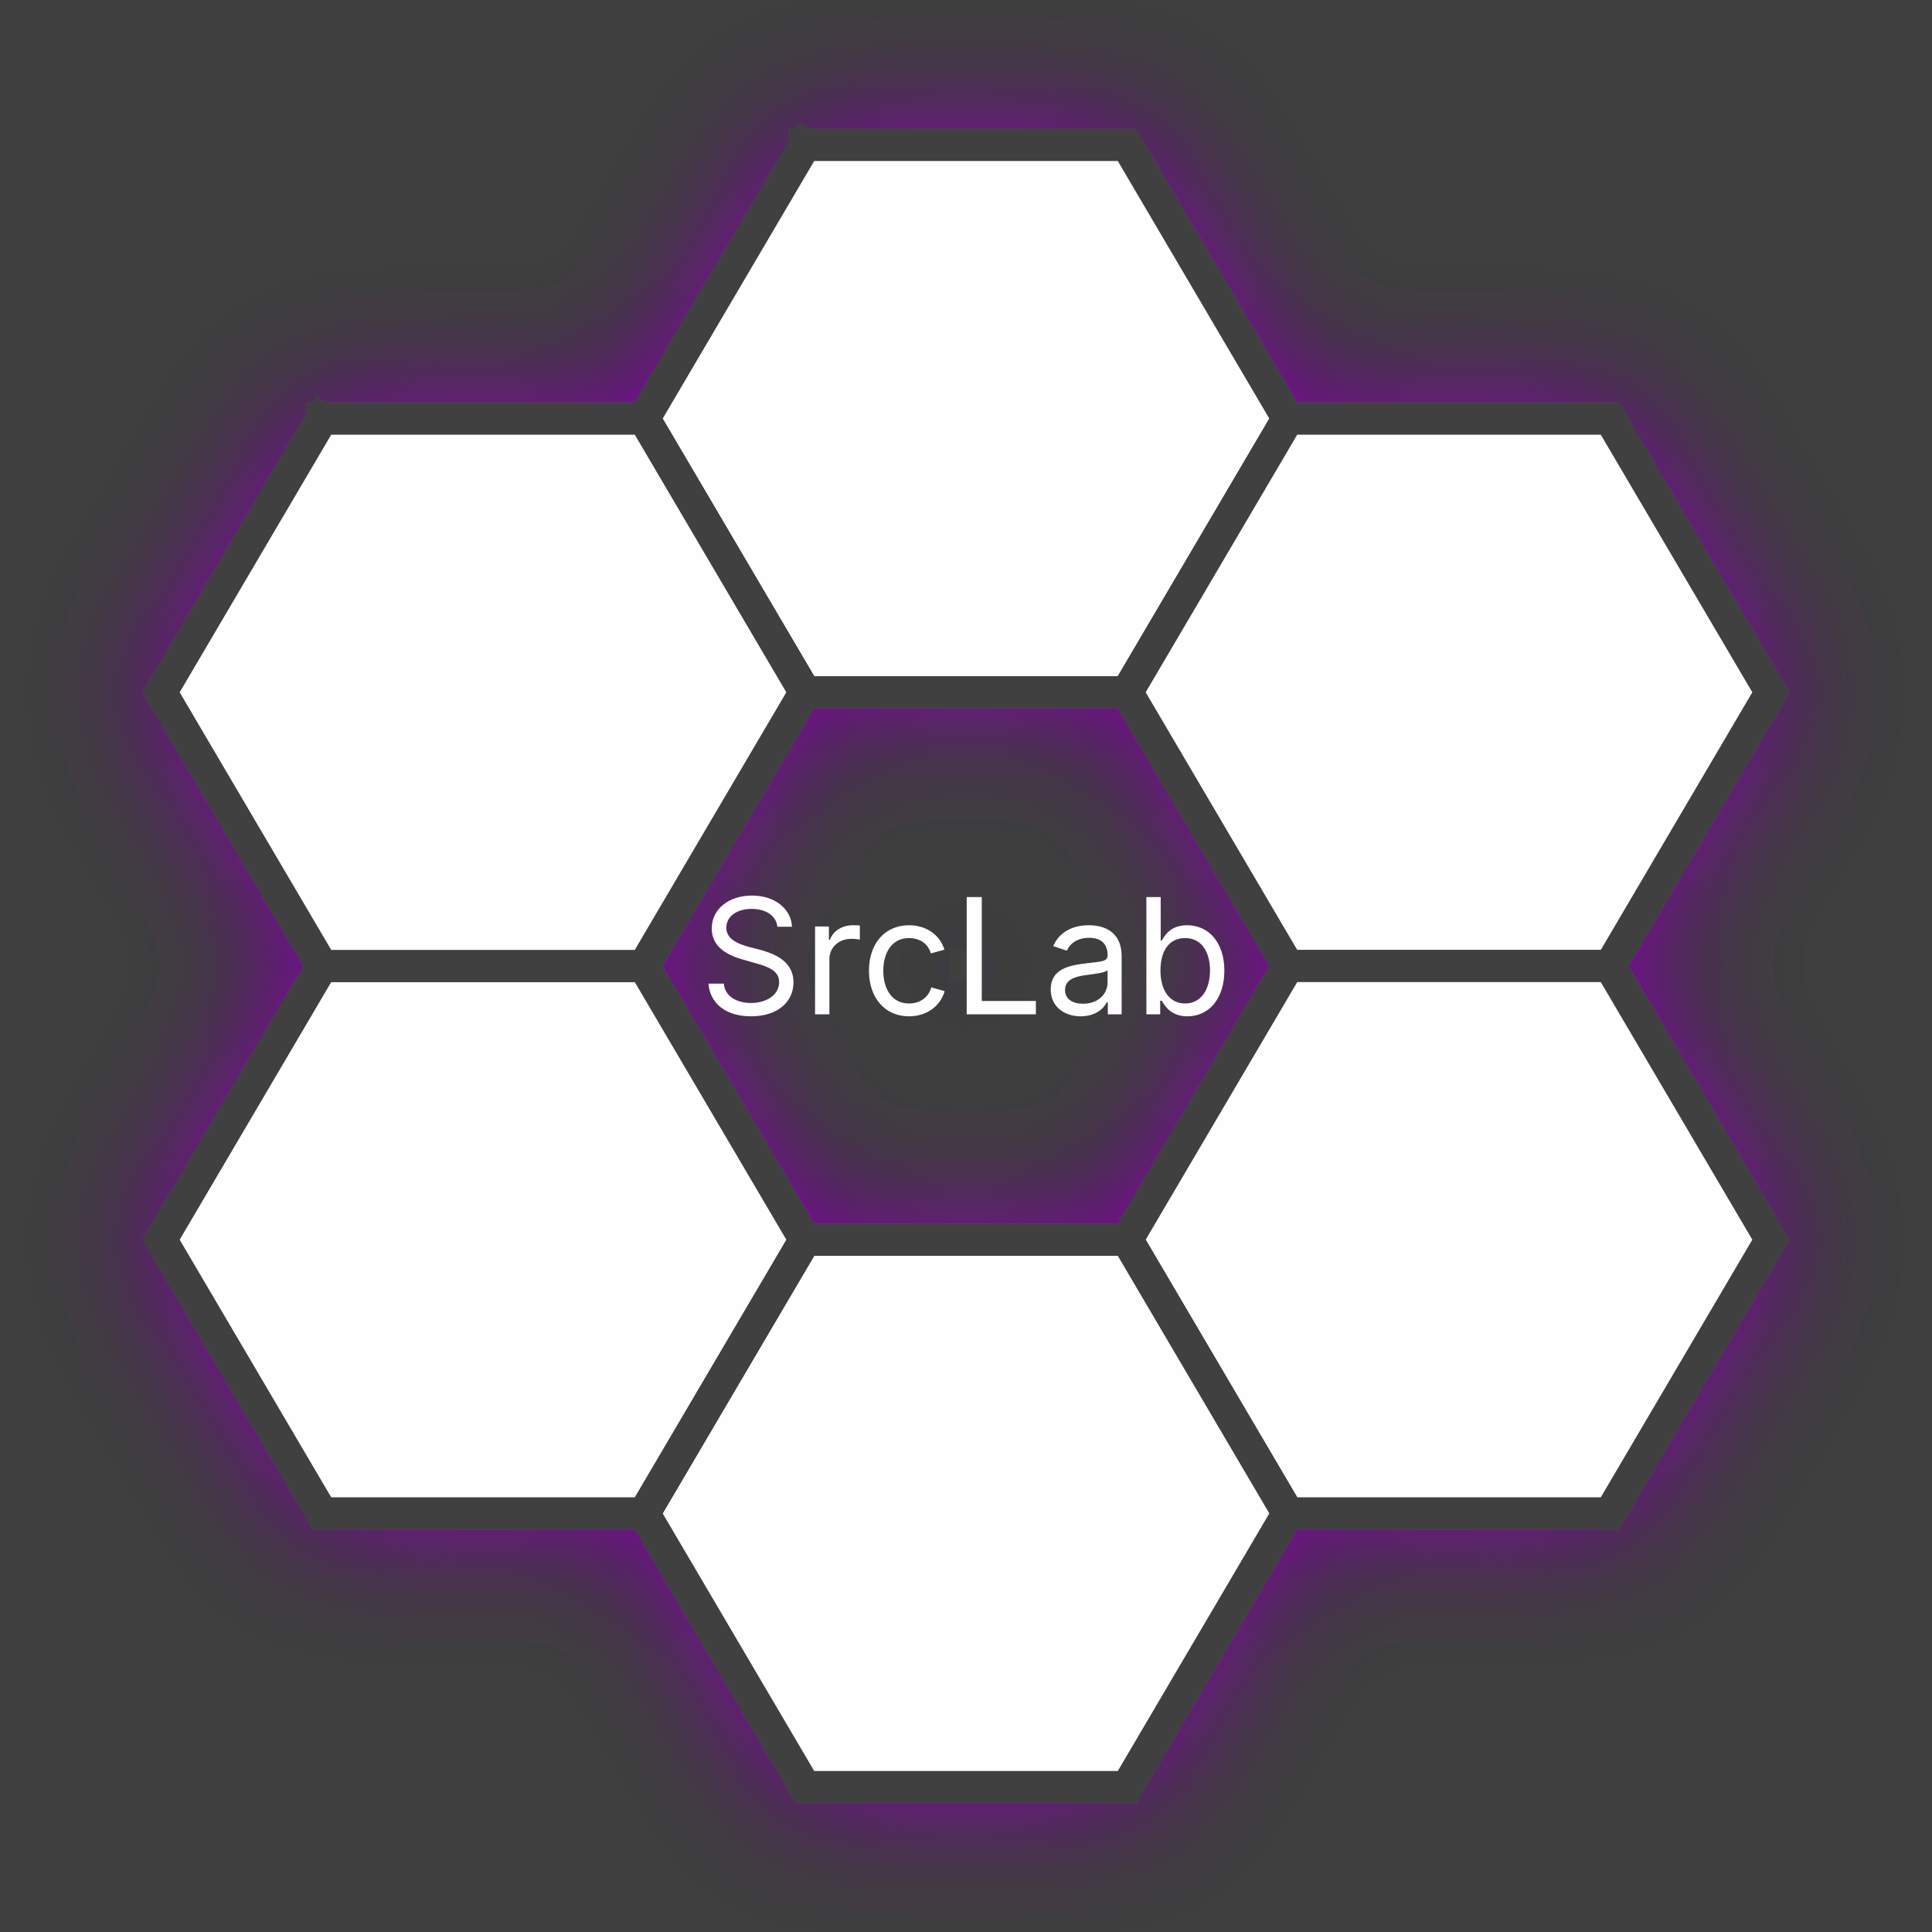
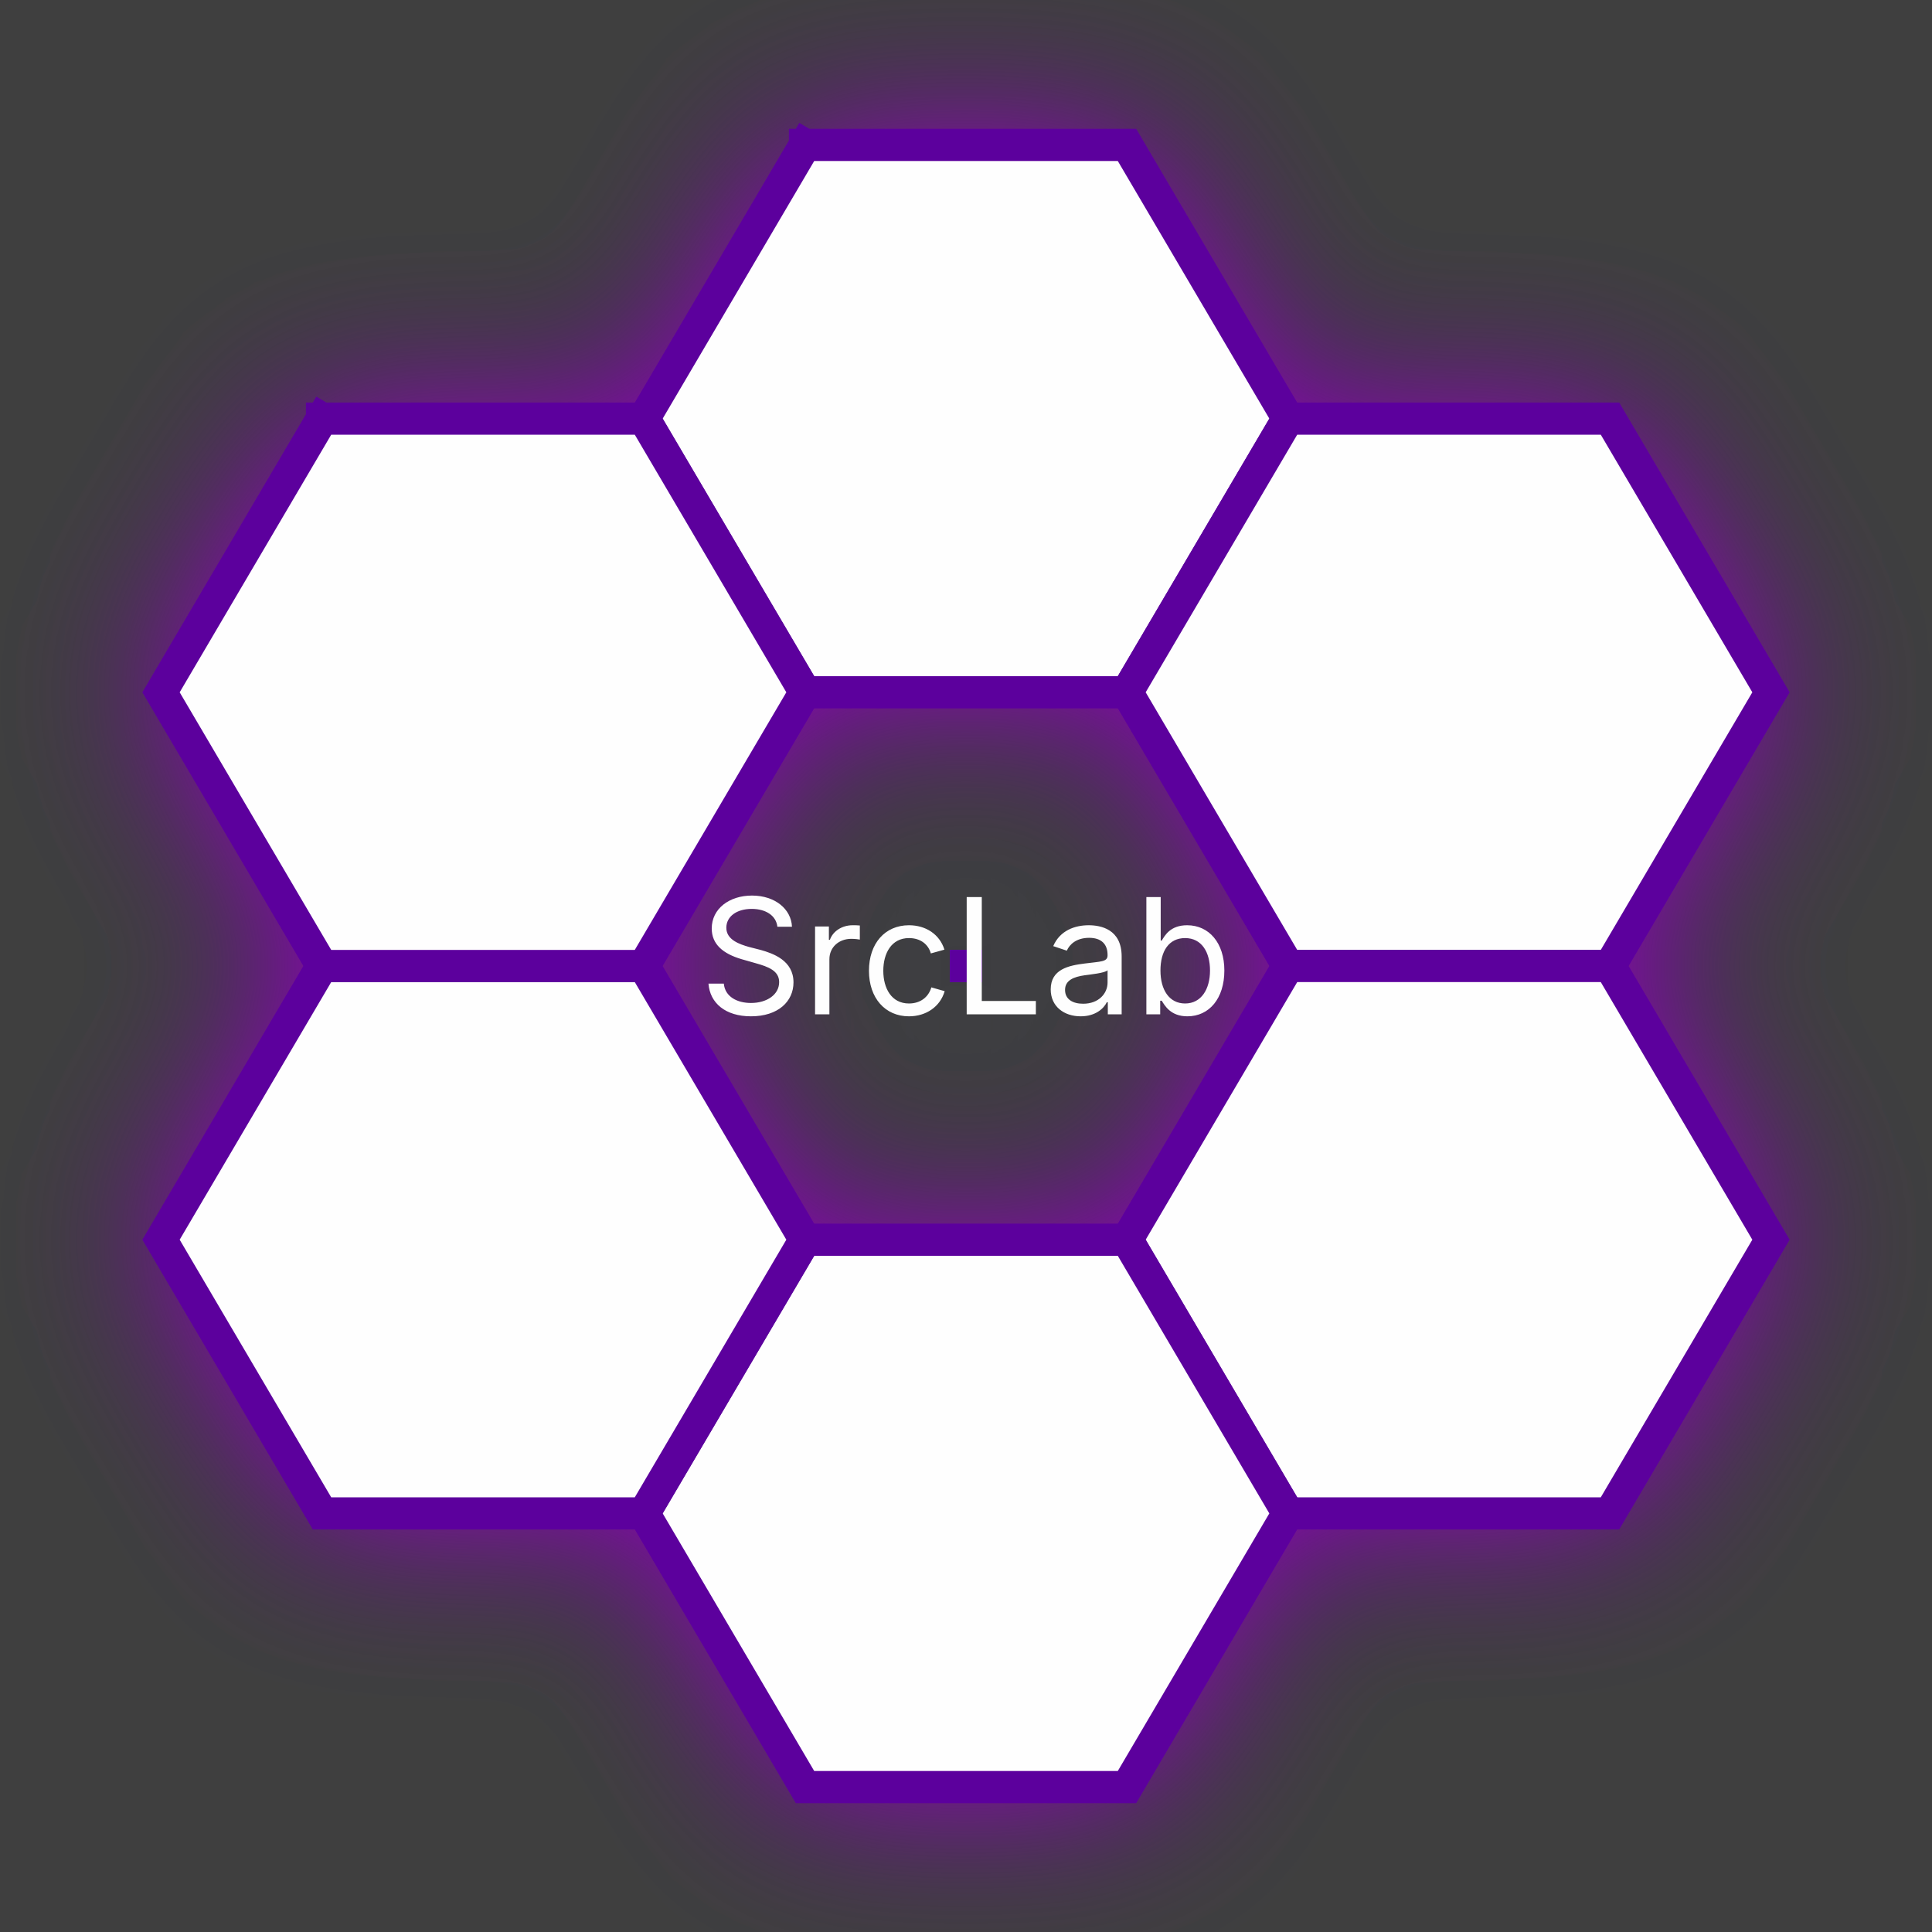
<svg xmlns="http://www.w3.org/2000/svg" width="120" height="120">
-   <g id="group-background">
-     <path id="background" d="M60,60 m-60,-60 l120,0 l0,120 l-120,0 l0,-120 z" fill="#3f3f3f" />
+   <g id="group-back">
+     <rect id="back-global" x="0" y="0" width="120" height="120" fill="#3f3f3f" stroke="none" />
  </g>
-   <g id="group-hive" fill="#fefefe" stroke="#3f3f3f" stroke-width="2" stroke-linecap="square" stroke-miterlimit="100" filter="url(#light-shadow)">
+   <g id="group-hive" stroke-linecap="square" stroke-miterlimit="100" stroke="#5C009D" stroke-width="2" fill="#fefefe" filter="url(#filter-light)">
    <path id="hive-top" d="M60,60 m-10,-51 l20,0 l10,17 l-10,17 l-20,0 l-10,-17 l10,-17" />
    <path id="hive-right-top" d="M60,60 m20,-34 l20,0 l10,17 l-10,17 l-20,0 l-10,-17 l10,-17" />
    <path id="hive-right-bottom" d="M60,60 m20,0 l20,0 l10,17 l-10,17 l-20,0 l-10,-17 l10,-17" />
    <path id="hive-bottom" d="M60,60 m-10,17 l20,0 l10,17 l-10,17 l-20,0 l-10,-17 l10,-17" />
    <path id="hive-left-bottom" d="M60,60 m-40,0 l20,0 l10,17 l-10,17 l-20,0 l-10,-17 l10,-17" />
    <path id="hive-left-top" d="M60,60 m-40,-34 l20,0 l10,17 l-10,17 l-20,0 l-10,-17 l10,-17" />
  </g>
  <g id="group-title">
-     <text id="text-srclab" x="60" y="63" text-anchor="middle" font-family="Inter,Arial,sans-serif" font-size="10" fill="#fefefe">
+     <text id="title-srclab" x="60" y="63" text-anchor="middle" font-family="Inter,Arial,sans-serif" font-size="10" fill="#fefefe">
      SrcLab
    </text>
  </g>
  <defs>
-     <filter id="light-shadow">
+     <filter id="filter-light">
      <feColorMatrix result="colorOut" in="SourceGraphic" values="0.361 0 0 0 0                              0 0 0 0 0                              0 0 0.616 0 0                              0 0 0 1 0" />
-       <feGaussianBlur result="blurOut" in="colorOut" stdDeviation="4" />
+       <feGaussianBlur result="blurOut" in="colorOut" stdDeviation="5" />
      <feBlend in="SourceGraphic" in2="blurOut" mode="normal" />
    </filter>
  </defs>
</svg>
